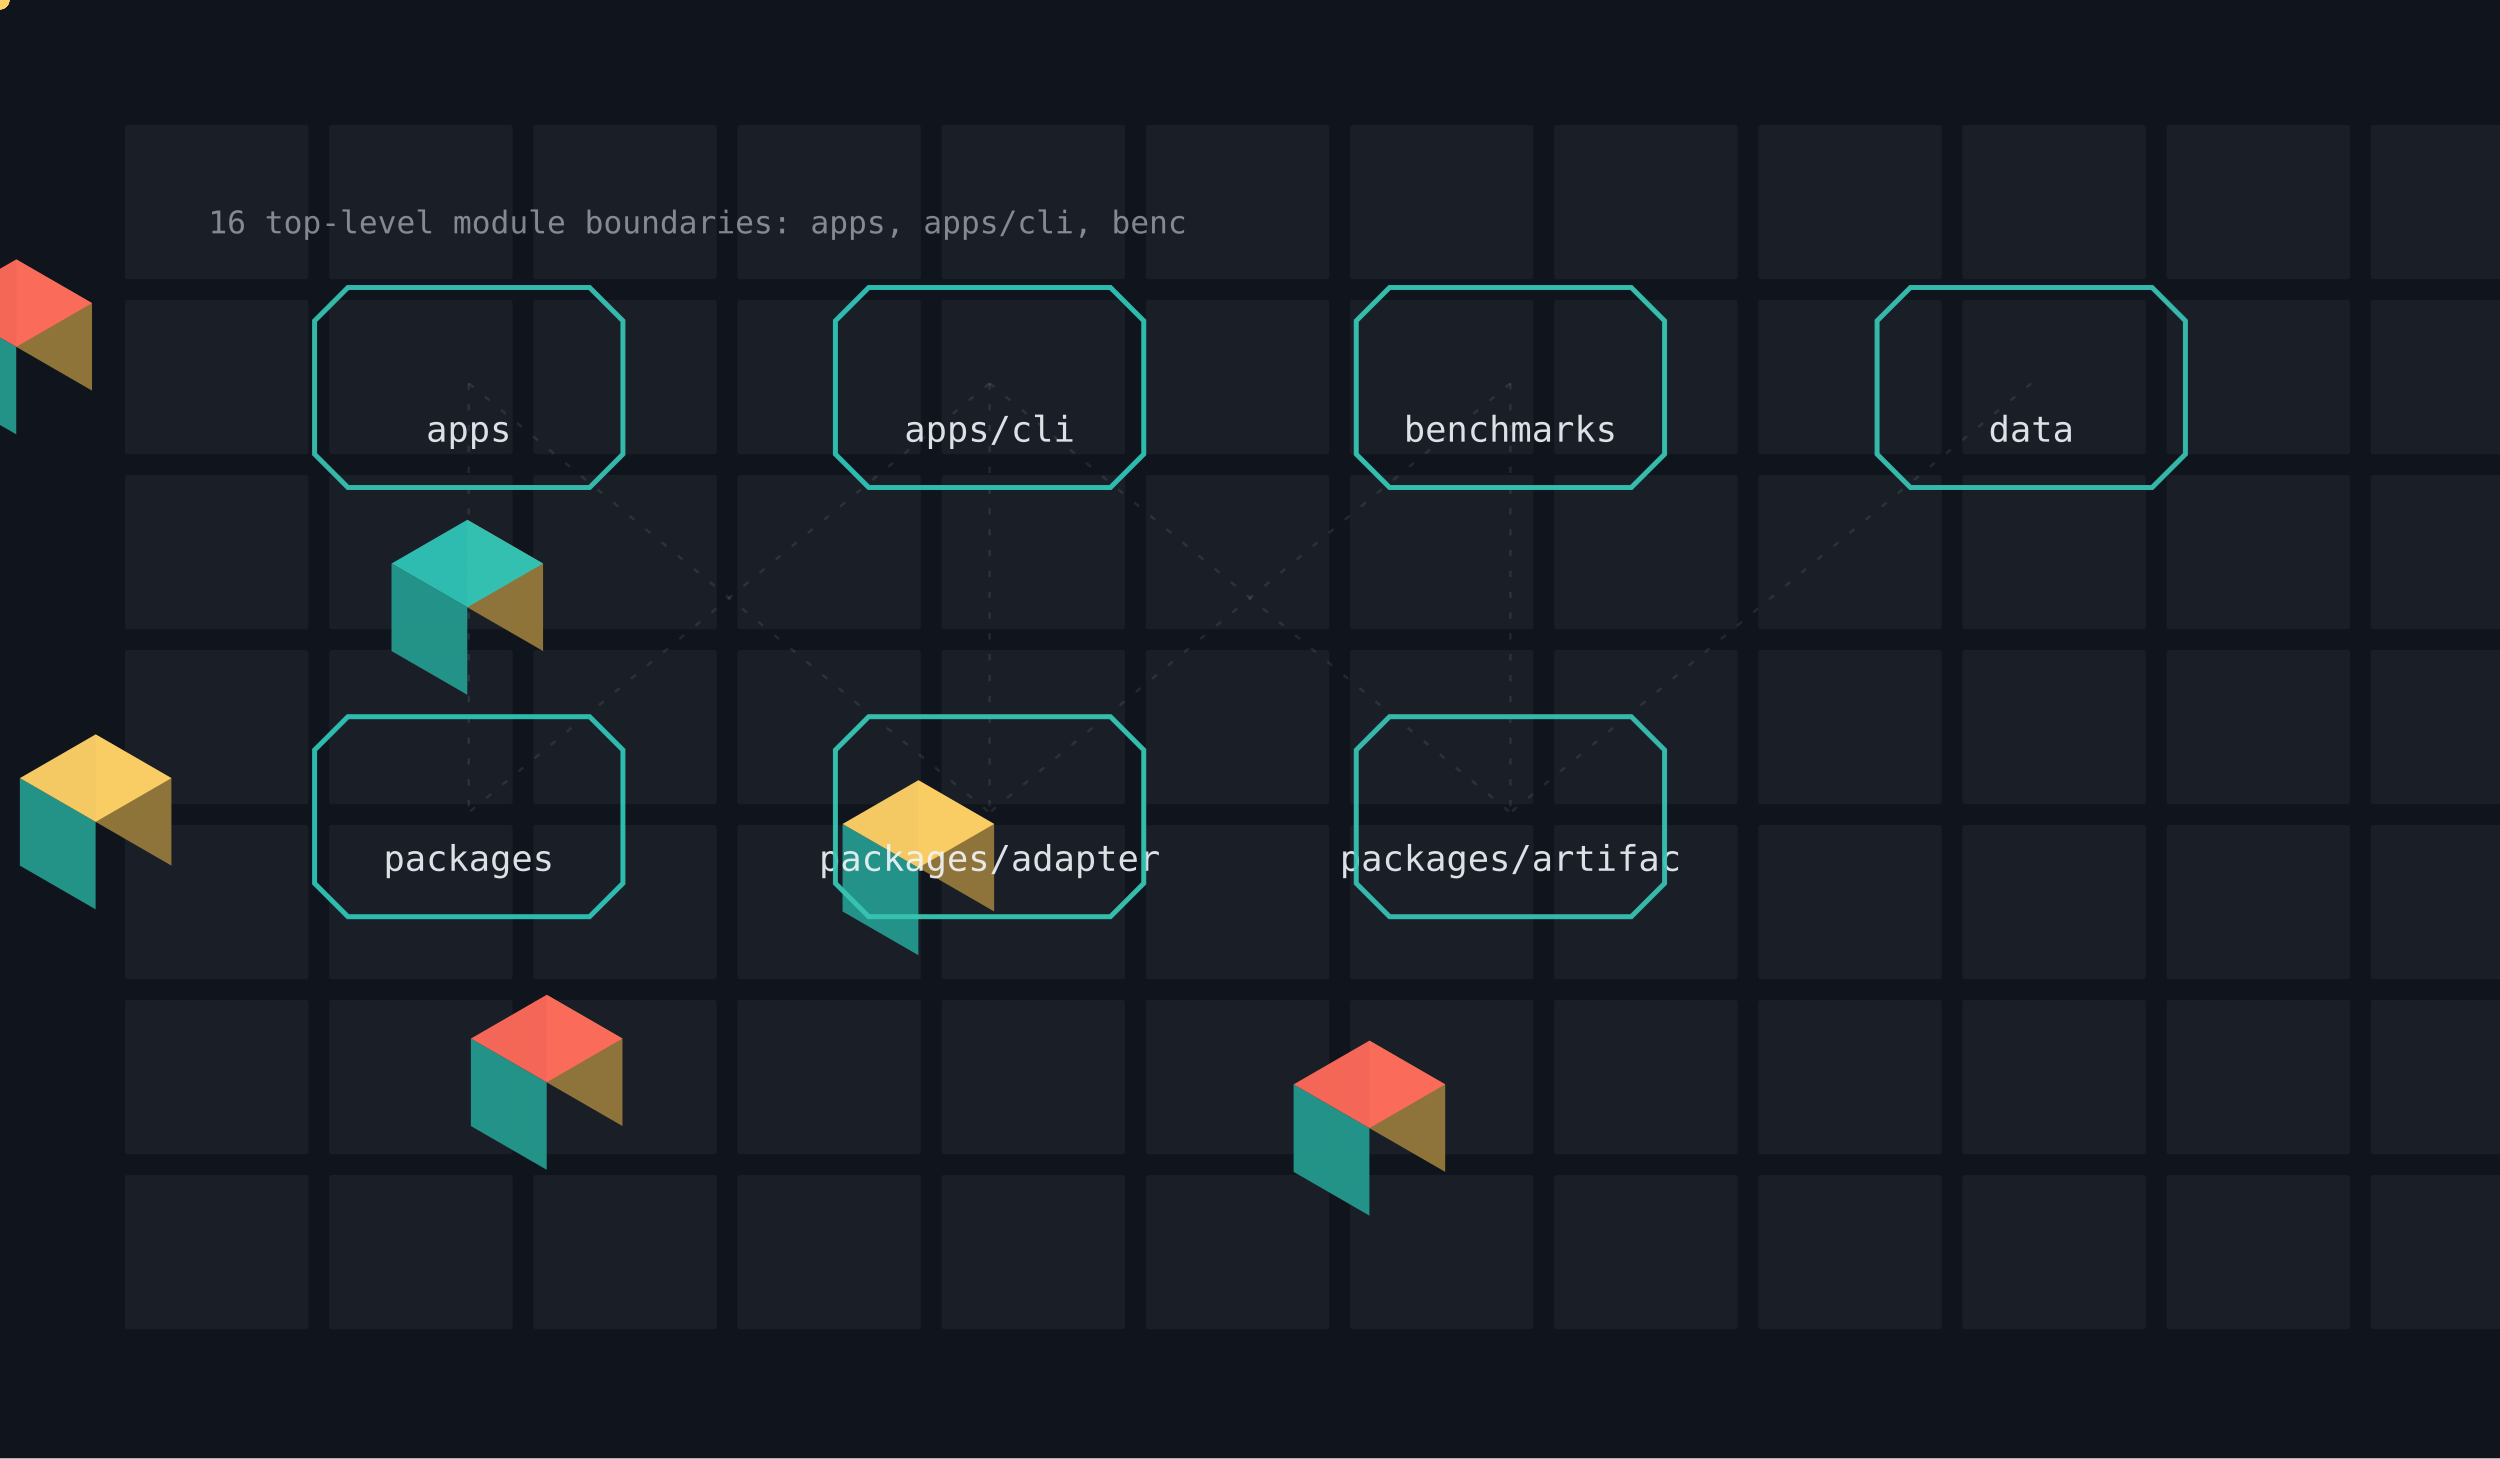
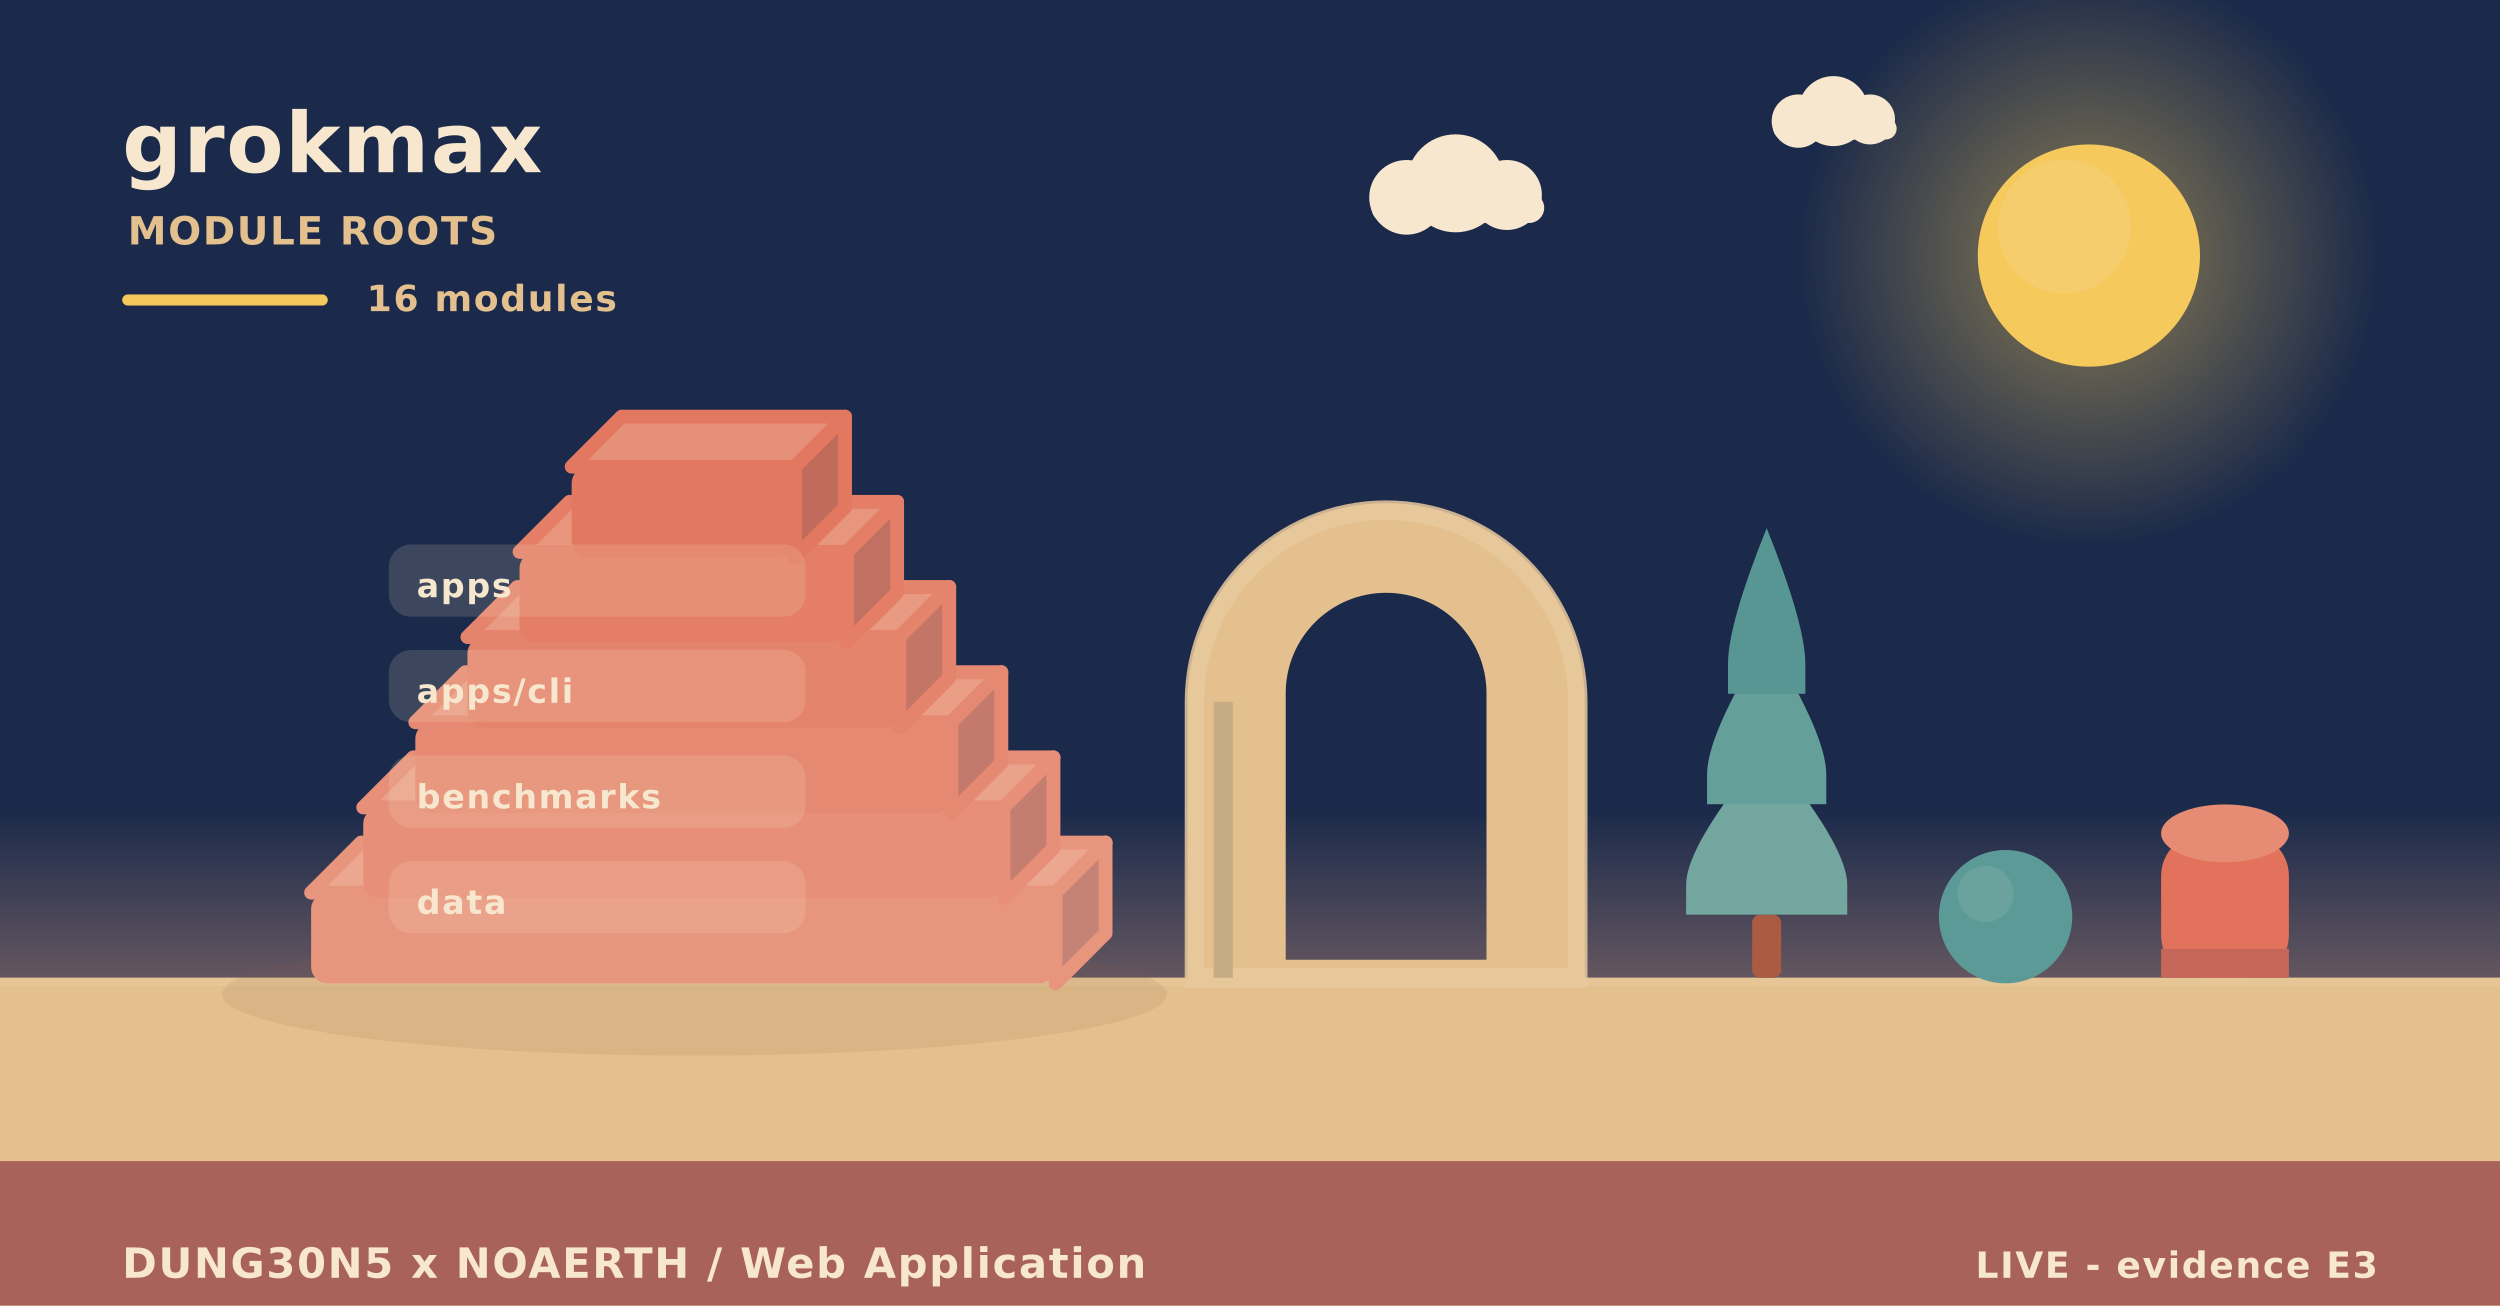
- <svg xmlns="http://www.w3.org/2000/svg" viewBox="0 0 1200 700" width="1200" height="700" role="img" aria-label="grokmax architecture">
-   <rect width="1200" height="700" fill="#10141c" />
-   <defs>
-     <linearGradient id="ga" x1="0" y1="0" x2="1" y2="1">
-       <stop offset="0%" stop-color="#ff6b5a" />
-       <stop offset="100%" stop-color="#2ec4b6" />
-     </linearGradient>
-   </defs>
-   <rect x="60.00" y="60.00" width="88.00" height="74.00" rx="1.20" fill="#f2f5f9" opacity="0.05" />
-   <rect x="158.00" y="60.00" width="88.00" height="74.00" rx="1.20" fill="#f2f5f9" opacity="0.05" />
-   <rect x="256.00" y="60.00" width="88.00" height="74.00" rx="1.20" fill="#f2f5f9" opacity="0.05" />
-   <rect x="354.00" y="60.00" width="88.00" height="74.00" rx="1.20" fill="#f2f5f9" opacity="0.05" />
-   <rect x="452.00" y="60.00" width="88.00" height="74.00" rx="1.20" fill="#f2f5f9" opacity="0.05" />
-   <rect x="550.00" y="60.00" width="88.00" height="74.00" rx="1.20" fill="#f2f5f9" opacity="0.05" />
-   <rect x="648.00" y="60.00" width="88.00" height="74.00" rx="1.20" fill="#f2f5f9" opacity="0.05" />
-   <rect x="746.00" y="60.00" width="88.00" height="74.00" rx="1.20" fill="#f2f5f9" opacity="0.05" />
-   <rect x="844.00" y="60.00" width="88.00" height="74.00" rx="1.20" fill="#f2f5f9" opacity="0.05" />
-   <rect x="942.00" y="60.00" width="88.00" height="74.00" rx="1.20" fill="#f2f5f9" opacity="0.05" />
-   <rect x="1040.00" y="60.00" width="88.00" height="74.00" rx="1.20" fill="#f2f5f9" opacity="0.05" />
-   <rect x="1138.00" y="60.00" width="88.00" height="74.00" rx="1.20" fill="#f2f5f9" opacity="0.05" />
-   <rect x="60.00" y="144.00" width="88.00" height="74.00" rx="1.20" fill="#f2f5f9" opacity="0.05" />
-   <rect x="158.00" y="144.00" width="88.00" height="74.00" rx="1.20" fill="#f2f5f9" opacity="0.05" />
-   <rect x="256.00" y="144.00" width="88.00" height="74.00" rx="1.20" fill="#f2f5f9" opacity="0.05" />
-   <rect x="354.00" y="144.00" width="88.00" height="74.00" rx="1.20" fill="#f2f5f9" opacity="0.05" />
-   <rect x="452.00" y="144.00" width="88.00" height="74.00" rx="1.20" fill="#f2f5f9" opacity="0.05" />
-   <rect x="550.00" y="144.00" width="88.00" height="74.00" rx="1.20" fill="#f2f5f9" opacity="0.05" />
-   <rect x="648.00" y="144.00" width="88.00" height="74.00" rx="1.20" fill="#f2f5f9" opacity="0.05" />
-   <rect x="746.00" y="144.00" width="88.00" height="74.00" rx="1.20" fill="#f2f5f9" opacity="0.05" />
-   <rect x="844.00" y="144.00" width="88.00" height="74.00" rx="1.20" fill="#f2f5f9" opacity="0.05" />
-   <rect x="942.00" y="144.00" width="88.00" height="74.00" rx="1.20" fill="#f2f5f9" opacity="0.05" />
-   <rect x="1040.00" y="144.00" width="88.00" height="74.00" rx="1.20" fill="#f2f5f9" opacity="0.05" />
-   <rect x="1138.00" y="144.00" width="88.00" height="74.00" rx="1.20" fill="#f2f5f9" opacity="0.05" />
-   <rect x="60.00" y="228.00" width="88.00" height="74.00" rx="1.20" fill="#f2f5f9" opacity="0.05" />
-   <rect x="158.00" y="228.00" width="88.00" height="74.00" rx="1.20" fill="#f2f5f9" opacity="0.05" />
-   <rect x="256.00" y="228.00" width="88.00" height="74.00" rx="1.20" fill="#f2f5f9" opacity="0.05" />
-   <rect x="354.00" y="228.00" width="88.00" height="74.00" rx="1.20" fill="#f2f5f9" opacity="0.05" />
-   <rect x="452.00" y="228.00" width="88.00" height="74.00" rx="1.20" fill="#f2f5f9" opacity="0.05" />
-   <rect x="550.00" y="228.00" width="88.00" height="74.00" rx="1.20" fill="#f2f5f9" opacity="0.05" />
-   <rect x="648.00" y="228.00" width="88.00" height="74.00" rx="1.20" fill="#f2f5f9" opacity="0.05" />
-   <rect x="746.00" y="228.00" width="88.00" height="74.00" rx="1.20" fill="#f2f5f9" opacity="0.05" />
-   <rect x="844.00" y="228.00" width="88.00" height="74.00" rx="1.20" fill="#f2f5f9" opacity="0.05" />
-   <rect x="942.00" y="228.00" width="88.00" height="74.00" rx="1.20" fill="#f2f5f9" opacity="0.05" />
-   <rect x="1040.00" y="228.00" width="88.00" height="74.00" rx="1.20" fill="#f2f5f9" opacity="0.05" />
-   <rect x="1138.00" y="228.00" width="88.00" height="74.00" rx="1.20" fill="#f2f5f9" opacity="0.05" />
-   <rect x="60.00" y="312.00" width="88.00" height="74.00" rx="1.20" fill="#f2f5f9" opacity="0.05" />
-   <rect x="158.00" y="312.00" width="88.00" height="74.00" rx="1.20" fill="#f2f5f9" opacity="0.05" />
-   <rect x="256.00" y="312.00" width="88.00" height="74.00" rx="1.20" fill="#f2f5f9" opacity="0.05" />
-   <rect x="354.00" y="312.00" width="88.00" height="74.00" rx="1.20" fill="#f2f5f9" opacity="0.05" />
-   <rect x="452.00" y="312.00" width="88.00" height="74.00" rx="1.20" fill="#f2f5f9" opacity="0.05" />
-   <rect x="550.00" y="312.00" width="88.00" height="74.00" rx="1.20" fill="#f2f5f9" opacity="0.05" />
-   <rect x="648.00" y="312.00" width="88.00" height="74.00" rx="1.20" fill="#f2f5f9" opacity="0.05" />
-   <rect x="746.00" y="312.00" width="88.00" height="74.00" rx="1.20" fill="#f2f5f9" opacity="0.05" />
-   <rect x="844.00" y="312.00" width="88.00" height="74.00" rx="1.20" fill="#f2f5f9" opacity="0.05" />
-   <rect x="942.00" y="312.00" width="88.00" height="74.00" rx="1.20" fill="#f2f5f9" opacity="0.05" />
-   <rect x="1040.00" y="312.00" width="88.00" height="74.00" rx="1.20" fill="#f2f5f9" opacity="0.05" />
-   <rect x="1138.00" y="312.00" width="88.00" height="74.00" rx="1.20" fill="#f2f5f9" opacity="0.05" />
-   <rect x="60.00" y="396.00" width="88.00" height="74.00" rx="1.20" fill="#f2f5f9" opacity="0.05" />
-   <rect x="158.00" y="396.00" width="88.00" height="74.00" rx="1.20" fill="#f2f5f9" opacity="0.05" />
-   <rect x="256.00" y="396.00" width="88.00" height="74.00" rx="1.20" fill="#f2f5f9" opacity="0.05" />
-   <rect x="354.00" y="396.00" width="88.00" height="74.00" rx="1.20" fill="#f2f5f9" opacity="0.05" />
-   <rect x="452.00" y="396.00" width="88.00" height="74.00" rx="1.20" fill="#f2f5f9" opacity="0.05" />
-   <rect x="550.00" y="396.00" width="88.00" height="74.00" rx="1.20" fill="#f2f5f9" opacity="0.05" />
-   <rect x="648.00" y="396.00" width="88.00" height="74.00" rx="1.20" fill="#f2f5f9" opacity="0.05" />
-   <rect x="746.00" y="396.00" width="88.00" height="74.00" rx="1.20" fill="#f2f5f9" opacity="0.05" />
-   <rect x="844.00" y="396.00" width="88.00" height="74.00" rx="1.20" fill="#f2f5f9" opacity="0.05" />
-   <rect x="942.00" y="396.00" width="88.00" height="74.00" rx="1.20" fill="#f2f5f9" opacity="0.05" />
-   <rect x="1040.00" y="396.00" width="88.00" height="74.00" rx="1.20" fill="#f2f5f9" opacity="0.05" />
-   <rect x="1138.00" y="396.00" width="88.00" height="74.00" rx="1.20" fill="#f2f5f9" opacity="0.05" />
-   <rect x="60.00" y="480.00" width="88.00" height="74.00" rx="1.20" fill="#f2f5f9" opacity="0.05" />
-   <rect x="158.00" y="480.00" width="88.00" height="74.00" rx="1.20" fill="#f2f5f9" opacity="0.05" />
-   <rect x="256.00" y="480.00" width="88.00" height="74.00" rx="1.20" fill="#f2f5f9" opacity="0.05" />
-   <rect x="354.00" y="480.00" width="88.00" height="74.00" rx="1.20" fill="#f2f5f9" opacity="0.05" />
-   <rect x="452.00" y="480.00" width="88.00" height="74.00" rx="1.20" fill="#f2f5f9" opacity="0.05" />
-   <rect x="550.00" y="480.00" width="88.00" height="74.00" rx="1.20" fill="#f2f5f9" opacity="0.05" />
-   <rect x="648.00" y="480.00" width="88.00" height="74.00" rx="1.20" fill="#f2f5f9" opacity="0.05" />
-   <rect x="746.00" y="480.00" width="88.00" height="74.00" rx="1.20" fill="#f2f5f9" opacity="0.05" />
-   <rect x="844.00" y="480.00" width="88.00" height="74.00" rx="1.20" fill="#f2f5f9" opacity="0.05" />
-   <rect x="942.00" y="480.00" width="88.00" height="74.00" rx="1.20" fill="#f2f5f9" opacity="0.05" />
-   <rect x="1040.00" y="480.00" width="88.00" height="74.00" rx="1.20" fill="#f2f5f9" opacity="0.05" />
-   <rect x="1138.00" y="480.00" width="88.00" height="74.00" rx="1.20" fill="#f2f5f9" opacity="0.05" />
-   <rect x="60.00" y="564.00" width="88.00" height="74.00" rx="1.20" fill="#f2f5f9" opacity="0.05" />
-   <rect x="158.00" y="564.00" width="88.00" height="74.00" rx="1.20" fill="#f2f5f9" opacity="0.05" />
-   <rect x="256.00" y="564.00" width="88.00" height="74.00" rx="1.20" fill="#f2f5f9" opacity="0.05" />
-   <rect x="354.00" y="564.00" width="88.00" height="74.00" rx="1.20" fill="#f2f5f9" opacity="0.05" />
-   <rect x="452.00" y="564.00" width="88.00" height="74.00" rx="1.20" fill="#f2f5f9" opacity="0.05" />
-   <rect x="550.00" y="564.00" width="88.00" height="74.00" rx="1.20" fill="#f2f5f9" opacity="0.05" />
-   <rect x="648.00" y="564.00" width="88.00" height="74.00" rx="1.20" fill="#f2f5f9" opacity="0.05" />
-   <rect x="746.00" y="564.00" width="88.00" height="74.00" rx="1.20" fill="#f2f5f9" opacity="0.05" />
-   <rect x="844.00" y="564.00" width="88.00" height="74.00" rx="1.20" fill="#f2f5f9" opacity="0.05" />
-   <rect x="942.00" y="564.00" width="88.00" height="74.00" rx="1.20" fill="#f2f5f9" opacity="0.05" />
-   <rect x="1040.00" y="564.00" width="88.00" height="74.00" rx="1.20" fill="#f2f5f9" opacity="0.05" />
-   <rect x="1138.00" y="564.00" width="88.00" height="74.00" rx="1.20" fill="#f2f5f9" opacity="0.05" />
-   <line x1="225.00" y1="184.00" x2="225.00" y2="390.00" stroke="rgba(242,245,249,0.160)" stroke-width="1.20" opacity="0.55" stroke-dasharray="3 7" />
-   <line x1="225.00" y1="184.00" x2="475.00" y2="390.00" stroke="rgba(242,245,249,0.160)" stroke-width="1.20" opacity="0.55" stroke-dasharray="3 7" />
-   <line x1="475.00" y1="184.00" x2="225.00" y2="390.00" stroke="rgba(242,245,249,0.160)" stroke-width="1.20" opacity="0.55" stroke-dasharray="3 7" />
-   <line x1="475.00" y1="184.00" x2="475.00" y2="390.00" stroke="rgba(242,245,249,0.160)" stroke-width="1.20" opacity="0.55" stroke-dasharray="3 7" />
-   <line x1="475.00" y1="184.00" x2="725.00" y2="390.00" stroke="rgba(242,245,249,0.160)" stroke-width="1.20" opacity="0.55" stroke-dasharray="3 7" />
-   <line x1="725.00" y1="184.00" x2="475.00" y2="390.00" stroke="rgba(242,245,249,0.160)" stroke-width="1.20" opacity="0.55" stroke-dasharray="3 7" />
-   <line x1="725.00" y1="184.00" x2="725.00" y2="390.00" stroke="rgba(242,245,249,0.160)" stroke-width="1.20" opacity="0.55" stroke-dasharray="3 7" />
-   <line x1="975.00" y1="184.00" x2="725.00" y2="390.00" stroke="rgba(242,245,249,0.160)" stroke-width="1.20" opacity="0.55" stroke-dasharray="3 7" />
-   <path d="M167.00,138.00 H283.00 L299.00,154.00 V218.00 L283.00,234.00 H167.00 L151.00,218.00 V154.00 Z" fill="none" stroke="rgba(255,107,90,0.550)" stroke-width="1.80" opacity="0.90" />
-   <polygon points="7.79,166.50 44.17,187.50 44.17,145.50 7.79,124.50" fill="#94793b" opacity="0.95" />
-   <polygon points="-28.58,187.50 7.79,208.50 7.79,166.50 -28.58,145.50" fill="#24998e" opacity="0.95" />
-   <polygon points="7.79,124.50 44.17,145.50 7.79,166.50 -28.58,145.50" fill="#ff6b5a" opacity="0.95" />
-   <text x="225" y="212" font-family="ui-monospace,Menlo,monospace" font-size="17" fill="rgba(242,245,249,0.900)" text-anchor="middle">apps</text>
+ <svg xmlns="http://www.w3.org/2000/svg" width="900" height="470" viewBox="0 0 900 470" role="img" aria-label="grokmax - how it is built">
+   <linearGradient id="skya" x1="0" y1="0" x2="0" y2="1">
+     <stop offset="0" stop-color="#1b2a4a" />
+     <stop offset="0.62" stop-color="#1b2a4a" />
+     <stop offset="1" stop-color="#f3ad8a" />
+   </linearGradient>
+   <rect width="900" height="470" fill="url(#skya)" />
+   <radialGradient id="suna">
+     <stop offset="0.35" stop-color="#f5c95c" stop-opacity="0.34" />
+     <stop offset="1" stop-color="#f5c95c" stop-opacity="0" />
+   </radialGradient>
+   <circle cx="752" cy="92" r="104" fill="url(#suna)" />
+   <circle cx="752" cy="92" r="40" fill="#f5c95c" />
+   <circle cx="743.2" cy="81.6" r="24" fill="#f5d27e" opacity="0.5" />
  <g>
-     <path d="M167.00,138.00 H283.00 L299.00,154.00 V218.00 L283.00,234.00 H167.00 L151.00,218.00 V154.00 Z" fill="none" stroke="#2ec4b6" stroke-width="2.40" opacity="0.90" />
-     <animate attributeName="opacity" values="0.25;1.0;0.25" dur="19.5s" begin="0.0s" repeatCount="indefinite" />
+     <circle cx="524" cy="66" r="17.64" fill="#f6e7ce" />
+     <circle cx="506.36" cy="71.04" r="13.44" fill="#f6e7ce" />
+     <circle cx="542.48" cy="70.2" r="12.6" fill="#f6e7ce" />
+     <rect x="493.76" y="69.36" width="62.16" height="10.92" rx="5.46" fill="#f6e7ce" />
+     <animateTransform attributeName="transform" type="translate" values="0 0;24 0;0 0" dur="36s" begin="0s" repeatCount="indefinite" />
  </g>
-   <g opacity="0.9">
-     <circle cx="0.00" cy="0.00" r="4.50" fill="#ffd166" opacity="1.00" />
-     <animateTransform attributeName="transform" type="translate" values="225.00,184.00 475.00,184.00" dur="6.5s" begin="0.0s" repeatCount="indefinite" />
-     <animateTransform attributeName="transform" type="translate" values="475.00,184.00 225.00,184.00" dur="6.5s" begin="3.25s" repeatCount="indefinite" />
+   <g>
+     <circle cx="660" cy="40" r="12.6" fill="#f6e7ce" />
+     <circle cx="647.4" cy="43.6" r="9.6" fill="#f6e7ce" />
+     <circle cx="673.2" cy="43" r="9" fill="#f6e7ce" />
+     <rect x="638.4" y="42.4" width="44.4" height="7.8" rx="3.9" fill="#f6e7ce" />
+     <animateTransform attributeName="transform" type="translate" values="0 0;-18 0;0 0" dur="46s" begin="3s" repeatCount="indefinite" />
  </g>
-   <path d="M417.00,138.00 H533.00 L549.00,154.00 V218.00 L533.00,234.00 H417.00 L401.00,218.00 V154.00 Z" fill="none" stroke="rgba(46,196,182,0.550)" stroke-width="1.80" opacity="0.90" />
-   <polygon points="224.30,291.50 260.67,312.50 260.67,270.50 224.30,249.50" fill="#94793b" opacity="0.95" />
-   <polygon points="187.93,312.50 224.30,333.50 224.30,291.50 187.93,270.50" fill="#24998e" opacity="0.95" />
-   <polygon points="224.30,249.50 260.67,270.50 224.30,291.50 187.93,270.50" fill="#2ec4b6" opacity="0.95" />
-   <text x="475" y="212" font-family="ui-monospace,Menlo,monospace" font-size="17" fill="rgba(242,245,249,0.900)" text-anchor="middle">apps/cli</text>
+   <rect x="0" y="352" width="900" height="118" fill="#e3c08d" />
+   <rect x="0" y="352" width="900" height="3" fill="#e6c596" />
+   <text x="44" y="62" font-family="Verdana,DejaVu Sans,sans-serif" font-size="30" font-weight="700" letter-spacing="0.6" fill="#f6e7ce" text-anchor="start">grokmax</text>
+   <text x="46" y="88" font-family="Verdana,DejaVu Sans,sans-serif" font-size="14" font-weight="700" letter-spacing="0.6" fill="#e3c08d" text-anchor="start">MODULE ROOTS</text>
+   <rect x="44" y="106" width="74" height="4" rx="2" fill="#f5c95c" />
+   <text x="132" y="112" font-family="Verdana,DejaVu Sans,sans-serif" font-size="13" font-weight="700" letter-spacing="0.6" fill="#e3c08d" text-anchor="start">16 modules</text>
+   <ellipse cx="250" cy="358" rx="170" ry="22" fill="rgba(138,90,68,0.11)" />
+   <path d="M112,321.33 L380,321.33 L398,303.33 L130,303.33 Z" fill="#eba790" stroke="#e8957e" stroke-width="5" stroke-linejoin="round" />
+   <path d="M380,321.33 L398,303.33 L398,336 L380,354 Z" fill="#c58375" stroke="#e8957e" stroke-width="5" stroke-linejoin="round" />
+   <rect x="112" y="321.33" width="268" height="32.67" rx="6" fill="#e8957e" />
+   <path d="M130.76,290.67 L361.24,290.67 L379.24,272.67 L148.76,272.67 Z" fill="#eaa28b" stroke="#e78f78" stroke-width="5" stroke-linejoin="round" />
+   <path d="M361.24,290.67 L379.24,272.67 L379.24,305.33 L361.24,323.33 Z" fill="#c47e70" stroke="#e78f78" stroke-width="5" stroke-linejoin="round" />
+   <rect x="130.76" y="290.67" width="230.48" height="32.67" rx="6" fill="#e78f78" />
+   <path d="M149.52,260 L342.48,260 L360.48,242 L167.52,242 Z" fill="#ea9e86" stroke="#e68972" stroke-width="5" stroke-linejoin="round" />
+   <path d="M342.48,260 L360.48,242 L360.48,274.67 L342.48,292.67 Z" fill="#c3796b" stroke="#e68972" stroke-width="5" stroke-linejoin="round" />
+   <rect x="149.52" y="260" width="192.96" height="32.67" rx="6" fill="#e68972" />
+   <path d="M168.28,229.33 L323.72,229.33 L341.72,211.33 L186.28,211.33 Z" fill="#e99a82" stroke="#e5846c" stroke-width="5" stroke-linejoin="round" />
+   <path d="M323.72,229.33 L341.72,211.33 L341.72,244 L323.72,262 Z" fill="#c37566" stroke="#e5846c" stroke-width="5" stroke-linejoin="round" />
+   <rect x="168.28" y="229.33" width="155.44" height="32.67" rx="6" fill="#e5846c" />
+   <path d="M187.04,198.67 L304.96,198.67 L322.96,180.67 L205.04,180.67 Z" fill="#e8957d" stroke="#e47e66" stroke-width="5" stroke-linejoin="round" />
+   <path d="M304.96,198.67 L322.96,180.67 L322.96,213.33 L304.96,231.33 Z" fill="#c27061" stroke="#e47e66" stroke-width="5" stroke-linejoin="round" />
+   <rect x="187.04" y="198.67" width="117.92" height="32.67" rx="6" fill="#e47e66" />
+   <path d="M205.8,168 L286.2,168 L304.2,150 L223.8,150 Z" fill="#e79079" stroke="#e37861" stroke-width="5" stroke-linejoin="round" />
+   <path d="M286.2,168 L304.2,150 L304.2,182.67 L286.2,200.67 Z" fill="#c16b5d" stroke="#e37861" stroke-width="5" stroke-linejoin="round" />
+   <rect x="205.8" y="168" width="80.4" height="32.67" rx="6" fill="#e37861" />
+   <rect x="140" y="196" width="150" height="26" rx="8" fill="rgba(246,231,206,0.16)" opacity="0.94" />
  <g>
-     <path d="M417.00,138.00 H533.00 L549.00,154.00 V218.00 L533.00,234.00 H417.00 L401.00,218.00 V154.00 Z" fill="none" stroke="#2ec4b6" stroke-width="2.40" opacity="0.90" />
-     <animate attributeName="opacity" values="0.25;1.0;0.25" dur="19.5s" begin="0.45s" repeatCount="indefinite" />
+     <text x="150" y="215" font-family="Verdana,DejaVu Sans,sans-serif" font-size="12" font-weight="700" letter-spacing="0.6" fill="#f6e7ce" text-anchor="start">apps</text>
+     <animateTransform attributeName="transform" type="translate" values="0 10;0 0" dur="0.7s" begin="0.3s" fill="freeze" />
  </g>
-   <g opacity="0.9">
-     <circle cx="0.00" cy="0.00" r="4.50" fill="#ffd166" opacity="1.00" />
-     <animateTransform attributeName="transform" type="translate" values="475.00,184.00 725.00,184.00" dur="6.5s" begin="0.3s" repeatCount="indefinite" />
-     <animateTransform attributeName="transform" type="translate" values="725.00,184.00 475.00,184.00" dur="6.5s" begin="3.55s" repeatCount="indefinite" />
+   <rect x="140" y="234" width="150" height="26" rx="8" fill="rgba(246,231,206,0.16)" opacity="0.94" />
+   <g>
+     <text x="150" y="253" font-family="Verdana,DejaVu Sans,sans-serif" font-size="12" font-weight="700" letter-spacing="0.6" fill="#f6e7ce" text-anchor="start">apps/cli</text>
+     <animateTransform attributeName="transform" type="translate" values="0 10;0 0" dur="0.7s" begin="0.5s" fill="freeze" />
  </g>
-   <path d="M667.00,138.00 H783.00 L799.00,154.00 V218.00 L783.00,234.00 H667.00 L651.00,218.00 V154.00 Z" fill="none" stroke="rgba(255,209,102,0.550)" stroke-width="1.80" opacity="0.90" />
-   <polygon points="440.81,416.50 477.18,437.50 477.18,395.50 440.81,374.50" fill="#94793b" opacity="0.95" />
-   <polygon points="404.43,437.50 440.81,458.50 440.81,416.50 404.43,395.50" fill="#24998e" opacity="0.95" />
-   <polygon points="440.81,374.50 477.18,395.50 440.81,416.50 404.43,395.50" fill="#ffd166" opacity="0.95" />
-   <text x="725" y="212" font-family="ui-monospace,Menlo,monospace" font-size="17" fill="rgba(242,245,249,0.900)" text-anchor="middle">benchmarks</text>
+   <rect x="140" y="272" width="150" height="26" rx="8" fill="rgba(246,231,206,0.16)" opacity="0.94" />
  <g>
-     <path d="M667.00,138.00 H783.00 L799.00,154.00 V218.00 L783.00,234.00 H667.00 L651.00,218.00 V154.00 Z" fill="none" stroke="#2ec4b6" stroke-width="2.40" opacity="0.90" />
-     <animate attributeName="opacity" values="0.25;1.0;0.25" dur="19.5s" begin="0.9s" repeatCount="indefinite" />
+     <text x="150" y="291" font-family="Verdana,DejaVu Sans,sans-serif" font-size="12" font-weight="700" letter-spacing="0.6" fill="#f6e7ce" text-anchor="start">benchmarks</text>
+     <animateTransform attributeName="transform" type="translate" values="0 10;0 0" dur="0.7s" begin="0.7s" fill="freeze" />
  </g>
-   <g opacity="0.9">
-     <circle cx="0.00" cy="0.00" r="4.50" fill="#ffd166" opacity="1.00" />
-     <animateTransform attributeName="transform" type="translate" values="725.00,184.00 975.00,184.00" dur="6.5s" begin="0.6s" repeatCount="indefinite" />
-     <animateTransform attributeName="transform" type="translate" values="975.00,184.00 725.00,184.00" dur="6.5s" begin="3.85s" repeatCount="indefinite" />
+   <rect x="140" y="310" width="150" height="26" rx="8" fill="rgba(246,231,206,0.16)" opacity="0.94" />
+   <g>
+     <text x="150" y="329" font-family="Verdana,DejaVu Sans,sans-serif" font-size="12" font-weight="700" letter-spacing="0.6" fill="#f6e7ce" text-anchor="start">data</text>
+     <animateTransform attributeName="transform" type="translate" values="0 10;0 0" dur="0.7s" begin="0.9s" fill="freeze" />
  </g>
-   <path d="M917.00,138.00 H1033.00 L1049.00,154.00 V218.00 L1033.00,234.00 H917.00 L901.00,218.00 V154.00 Z" fill="none" stroke="rgba(255,107,90,0.550)" stroke-width="1.80" opacity="0.90" />
-   <polygon points="657.31,541.50 693.69,562.50 693.69,520.50 657.31,499.50" fill="#94793b" opacity="0.95" />
-   <polygon points="620.94,562.50 657.31,583.50 657.31,541.50 620.94,520.50" fill="#24998e" opacity="0.95" />
-   <polygon points="657.31,499.50 693.69,520.50 657.31,541.50 620.94,520.50" fill="#ff6b5a" opacity="0.95" />
-   <text x="975" y="212" font-family="ui-monospace,Menlo,monospace" font-size="17" fill="rgba(242,245,249,0.900)" text-anchor="middle">data</text>
-   <g>
-     <path d="M917.00,138.00 H1033.00 L1049.00,154.00 V218.00 L1033.00,234.00 H917.00 L901.00,218.00 V154.00 Z" fill="none" stroke="#2ec4b6" stroke-width="2.40" opacity="0.90" />
-     <animate attributeName="opacity" values="0.25;1.0;0.25" dur="19.5s" begin="1.35s" repeatCount="indefinite" />
-   </g>
-   <g opacity="0.9">
-     <circle cx="0.00" cy="0.00" r="4.50" fill="#ffd166" opacity="1.00" />
-     <animateTransform attributeName="transform" type="translate" values="975.00,184.00 225.00,390.00" dur="6.5s" begin="0.9s" repeatCount="indefinite" />
-     <animateTransform attributeName="transform" type="translate" values="225.00,390.00 975.00,184.00" dur="6.5s" begin="4.15s" repeatCount="indefinite" />
-   </g>
-   <path d="M167.00,344.00 H283.00 L299.00,360.00 V424.00 L283.00,440.00 H167.00 L151.00,424.00 V360.00 Z" fill="none" stroke="rgba(46,196,182,0.550)" stroke-width="1.80" opacity="0.90" />
-   <polygon points="-170.61,269.50 -134.23,290.50 -134.23,248.50 -170.61,227.50" fill="#94793b" opacity="0.95" />
-   <polygon points="-206.98,290.50 -170.61,311.50 -170.61,269.50 -206.98,248.50" fill="#24998e" opacity="0.95" />
-   <polygon points="-170.61,227.50 -134.23,248.50 -170.61,269.50 -206.98,248.50" fill="#2ec4b6" opacity="0.95" />
-   <text x="225" y="418" font-family="ui-monospace,Menlo,monospace" font-size="17" fill="rgba(242,245,249,0.900)" text-anchor="middle">packages</text>
-   <g>
-     <path d="M167.00,344.00 H283.00 L299.00,360.00 V424.00 L283.00,440.00 H167.00 L151.00,424.00 V360.00 Z" fill="none" stroke="#2ec4b6" stroke-width="2.40" opacity="0.90" />
-     <animate attributeName="opacity" values="0.25;1.0;0.25" dur="19.5s" begin="1.8s" repeatCount="indefinite" />
-   </g>
-   <g opacity="0.9">
-     <circle cx="0.00" cy="0.00" r="4.50" fill="#ffd166" opacity="1.00" />
-     <animateTransform attributeName="transform" type="translate" values="225.00,390.00 475.00,390.00" dur="6.5s" begin="1.2s" repeatCount="indefinite" />
-     <animateTransform attributeName="transform" type="translate" values="475.00,390.00 225.00,390.00" dur="6.5s" begin="4.45s" repeatCount="indefinite" />
-   </g>
-   <path d="M417.00,344.00 H533.00 L549.00,360.00 V424.00 L533.00,440.00 H417.00 L401.00,424.00 V360.00 Z" fill="none" stroke="rgba(255,209,102,0.550)" stroke-width="1.80" opacity="0.90" />
-   <polygon points="45.90,394.50 82.27,415.50 82.27,373.50 45.90,352.50" fill="#94793b" opacity="0.95" />
-   <polygon points="9.53,415.50 45.90,436.50 45.90,394.50 9.53,373.50" fill="#24998e" opacity="0.95" />
-   <polygon points="45.90,352.50 82.27,373.50 45.90,394.50 9.53,373.50" fill="#ffd166" opacity="0.95" />
-   <text x="475" y="418" font-family="ui-monospace,Menlo,monospace" font-size="17" fill="rgba(242,245,249,0.900)" text-anchor="middle">packages/adapter</text>
-   <g>
-     <path d="M417.00,344.00 H533.00 L549.00,360.00 V424.00 L533.00,440.00 H417.00 L401.00,424.00 V360.00 Z" fill="none" stroke="#2ec4b6" stroke-width="2.40" opacity="0.90" />
-     <animate attributeName="opacity" values="0.25;1.0;0.25" dur="19.5s" begin="2.25s" repeatCount="indefinite" />
-   </g>
-   <g opacity="0.9">
-     <circle cx="0.00" cy="0.00" r="4.50" fill="#ffd166" opacity="1.00" />
-     <animateTransform attributeName="transform" type="translate" values="475.00,390.00 725.00,390.00" dur="6.5s" begin="1.5s" repeatCount="indefinite" />
-     <animateTransform attributeName="transform" type="translate" values="725.00,390.00 475.00,390.00" dur="6.5s" begin="4.75s" repeatCount="indefinite" />
-   </g>
-   <path d="M667.00,344.00 H783.00 L799.00,360.00 V424.00 L783.00,440.00 H667.00 L651.00,424.00 V360.00 Z" fill="none" stroke="rgba(255,107,90,0.550)" stroke-width="1.80" opacity="0.90" />
-   <polygon points="262.41,519.50 298.78,540.50 298.78,498.50 262.41,477.50" fill="#94793b" opacity="0.95" />
-   <polygon points="226.03,540.50 262.41,561.50 262.41,519.50 226.03,498.50" fill="#24998e" opacity="0.95" />
-   <polygon points="262.41,477.50 298.78,498.50 262.41,519.50 226.03,498.50" fill="#ff6b5a" opacity="0.95" />
-   <text x="725" y="418" font-family="ui-monospace,Menlo,monospace" font-size="17" fill="rgba(242,245,249,0.900)" text-anchor="middle">packages/artifac</text>
-   <g>
-     <path d="M667.00,344.00 H783.00 L799.00,360.00 V424.00 L783.00,440.00 H667.00 L651.00,424.00 V360.00 Z" fill="none" stroke="#2ec4b6" stroke-width="2.40" opacity="0.90" />
-     <animate attributeName="opacity" values="0.25;1.0;0.25" dur="19.5s" begin="2.7s" repeatCount="indefinite" />
-   </g>
-   <g opacity="0.9">
-     <circle cx="0.00" cy="0.00" r="4.50" fill="#ffd166" opacity="1.00" />
-     <animateTransform attributeName="transform" type="translate" values="725.00,390.00 725.00,390.00" dur="6.5s" begin="1.8s" repeatCount="indefinite" />
-     <animateTransform attributeName="transform" type="translate" values="725.00,390.00 725.00,390.00" dur="6.5s" begin="5.05s" repeatCount="indefinite" />
-   </g>
-   <text x="100" y="112" font-family="ui-monospace,Menlo,monospace" font-size="15" fill="rgba(242,245,249,0.500)">16 top-level module boundaries: apps, apps/cli, benc</text>
+   <path d="M430,352 L430,252.64 A69,69 0 0 1 568,252.64 L568,352 Z M460.36,348 L460.36,249.55 A38.64,38.64 0 0 1 537.64,249.55 L537.64,348 Z" fill="#e3c08d" fill-rule="evenodd" stroke="#e3c08d" stroke-width="5" stroke-linejoin="round" />
+   <path d="M430,352 L430,252.64 A69,69 0 0 1 568,252.64 L568,352 Z" fill="none" stroke="#e8c99d" stroke-width="7" stroke-linecap="round" opacity="0.85" />
+   <rect x="436.9" y="252.64" width="6.9" height="99.36" fill="#c7ab84" />
+   <rect x="630.78" y="329.28" width="10.44" height="22.72" rx="2.9" fill="#ac5b43" />
+   <path d="M636,269.64 Q607,304.23 607,318.54 Q607,329.28 607,329.28 L665,329.28 Q665,329.28 665,318.54 Q665,304.23 636,269.64 Z" fill="#74a6a0" />
+   <path d="M636,229.88 Q614.54,264.47 614.54,278.78 Q614.54,289.52 614.54,289.52 L657.46,289.52 Q657.46,289.52 657.46,278.78 Q657.46,264.47 636,229.88 Z" fill="#649f9a" />
+   <path d="M636,190.12 Q622.08,224.71 622.08,239.02 Q622.08,249.76 622.08,249.76 L649.92,249.76 Q649.92,249.76 649.92,239.02 Q649.92,224.71 636,190.12 Z" fill="#589694" />
+   <circle cx="722" cy="330" r="24" fill="#5b9a97" />
+   <circle cx="714.8" cy="321.84" r="10.08" fill="#7aa9a2" opacity="0.55" />
+   <rect x="778" y="300" width="46" height="52" rx="15.33" fill="#e2725b" />
+   <ellipse cx="801" cy="300" rx="23" ry="10.4" fill="#e68c74" />
+   <rect x="778" y="341.6" width="46" height="10.4" fill="#c66859" />
+   <rect x="0" y="418" width="900" height="52" rx="0" fill="#a65c56" opacity="0.94" />
+   <text x="44" y="460" font-family="Verdana,DejaVu Sans,sans-serif" font-size="15" font-weight="700" letter-spacing="0.6" fill="#f6e7ce" text-anchor="start">DUNG30N5 x NOAERTH  /  Web Application</text>
+   <text x="856" y="460" font-family="Verdana,DejaVu Sans,sans-serif" font-size="13" font-weight="700" letter-spacing="0.6" fill="#f6e7ce" text-anchor="end">LIVE  -  evidence E3</text>
</svg>
